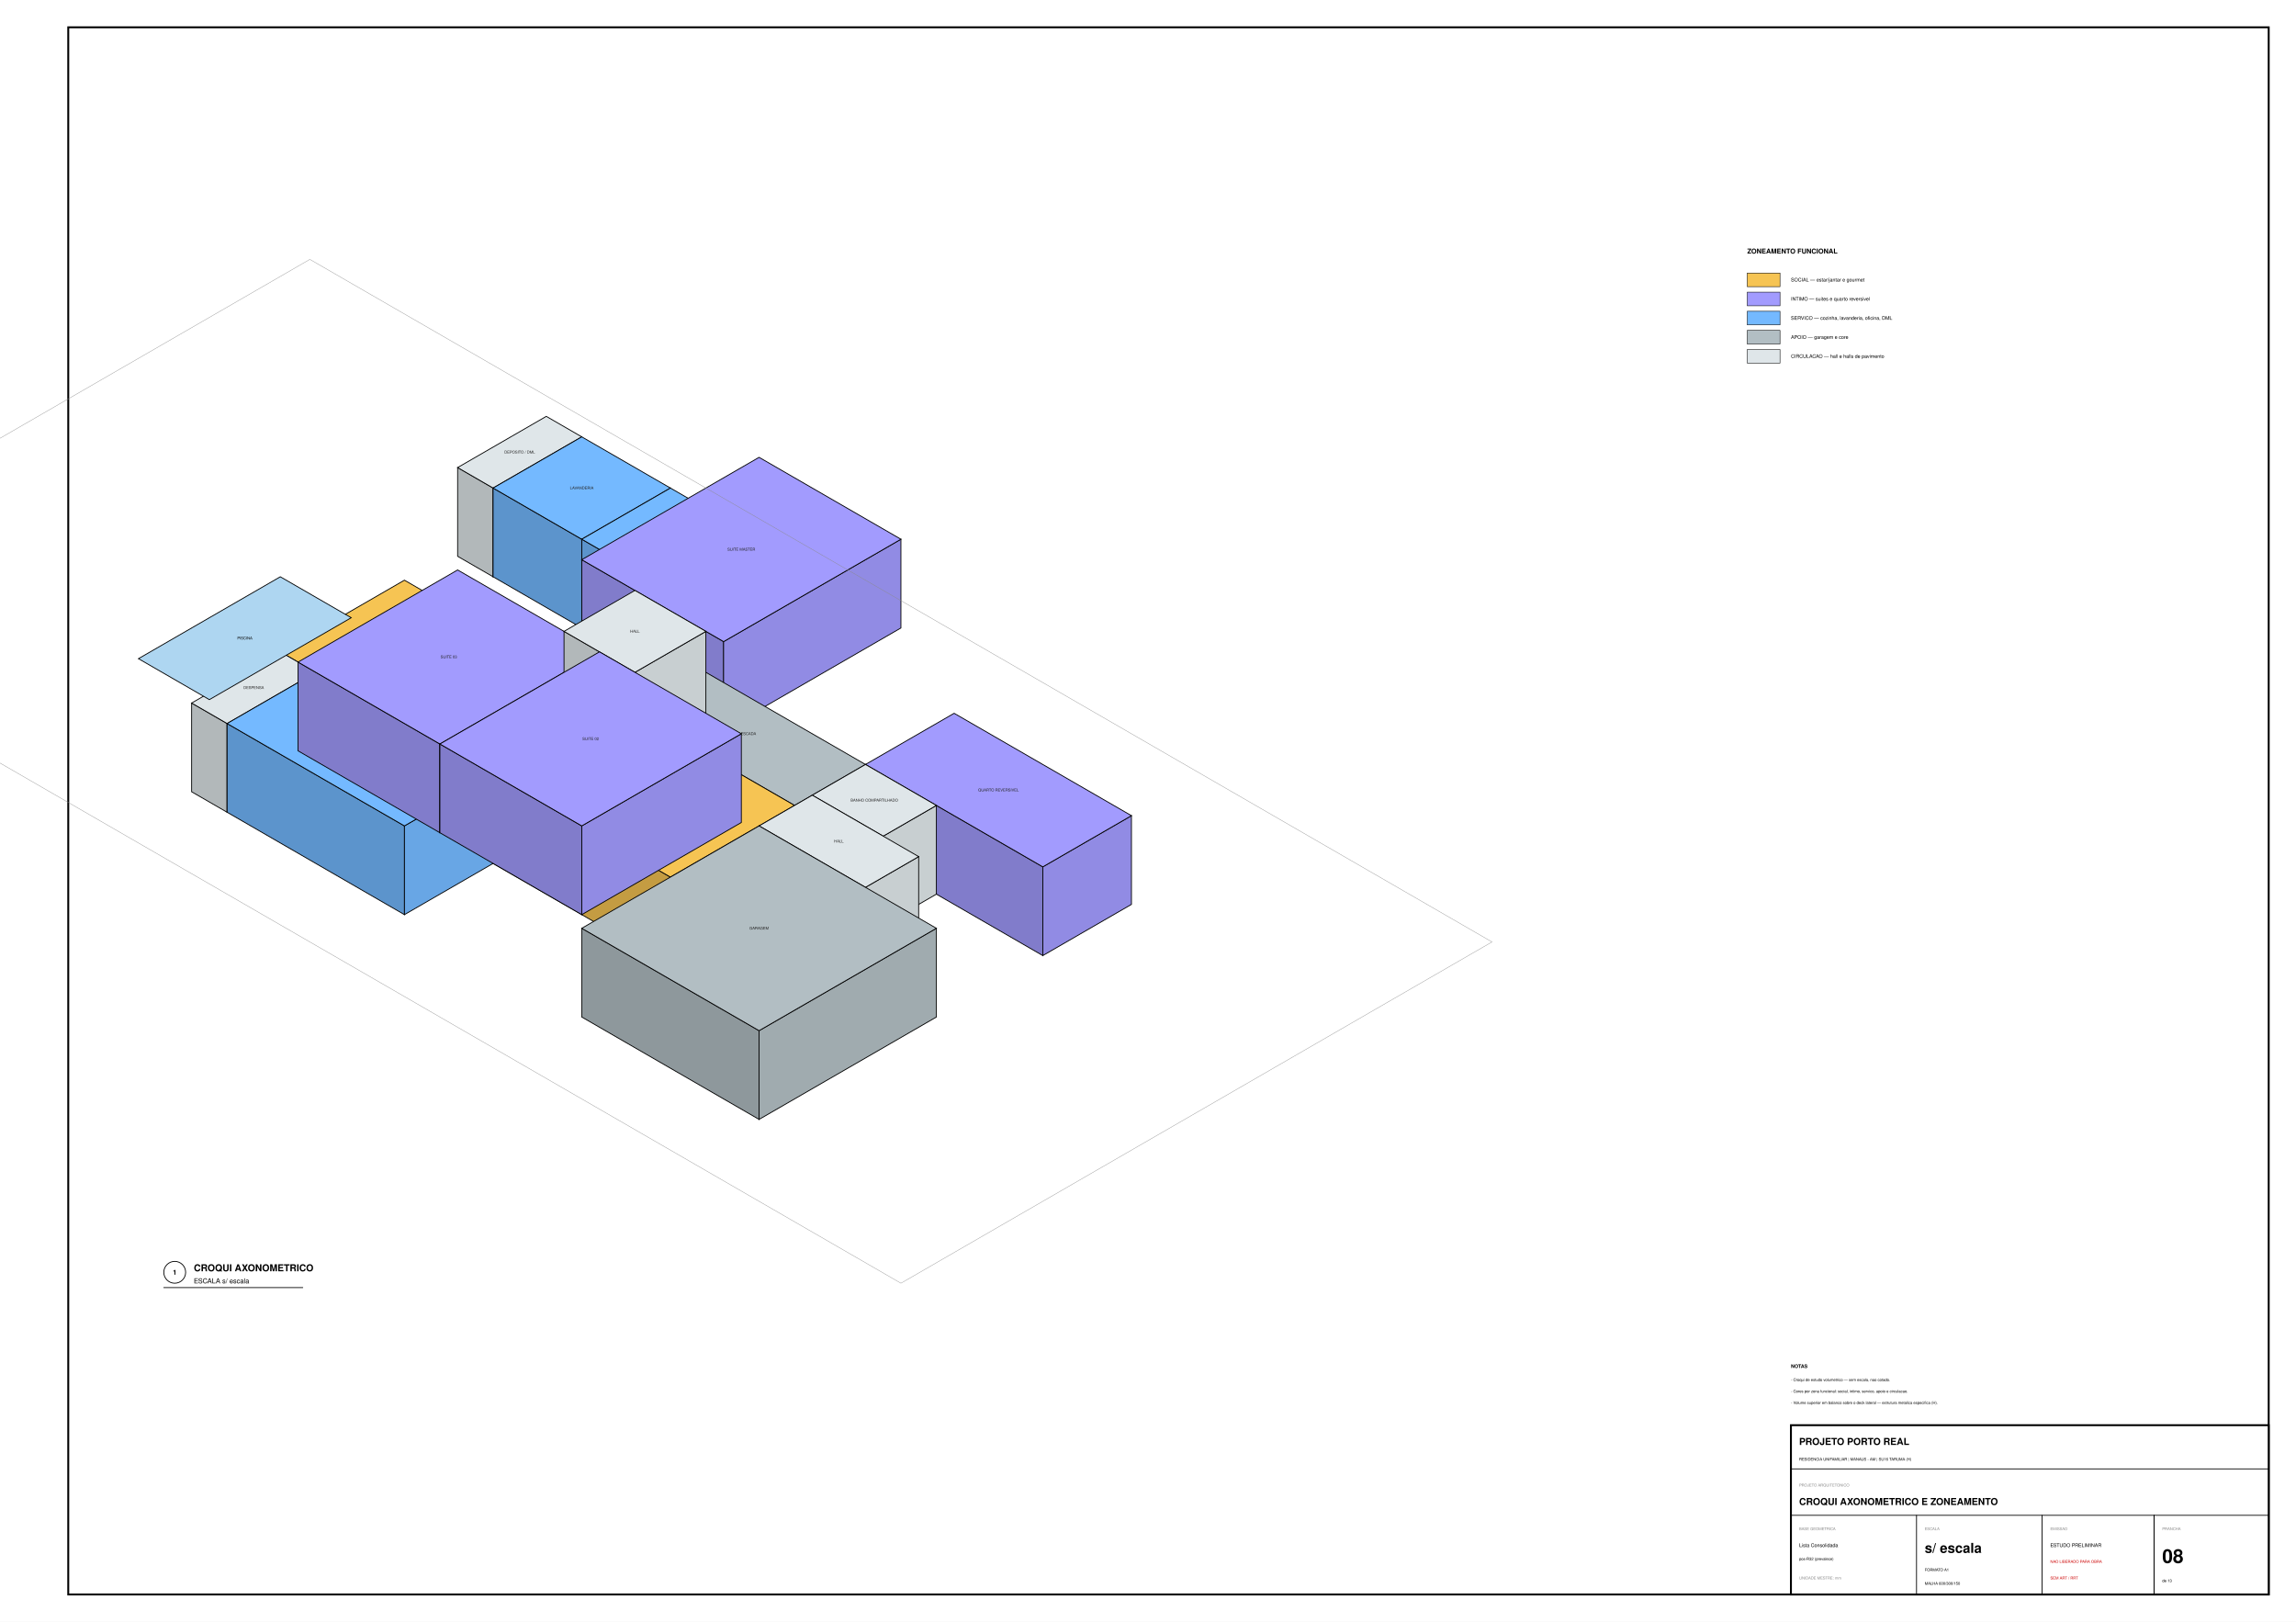
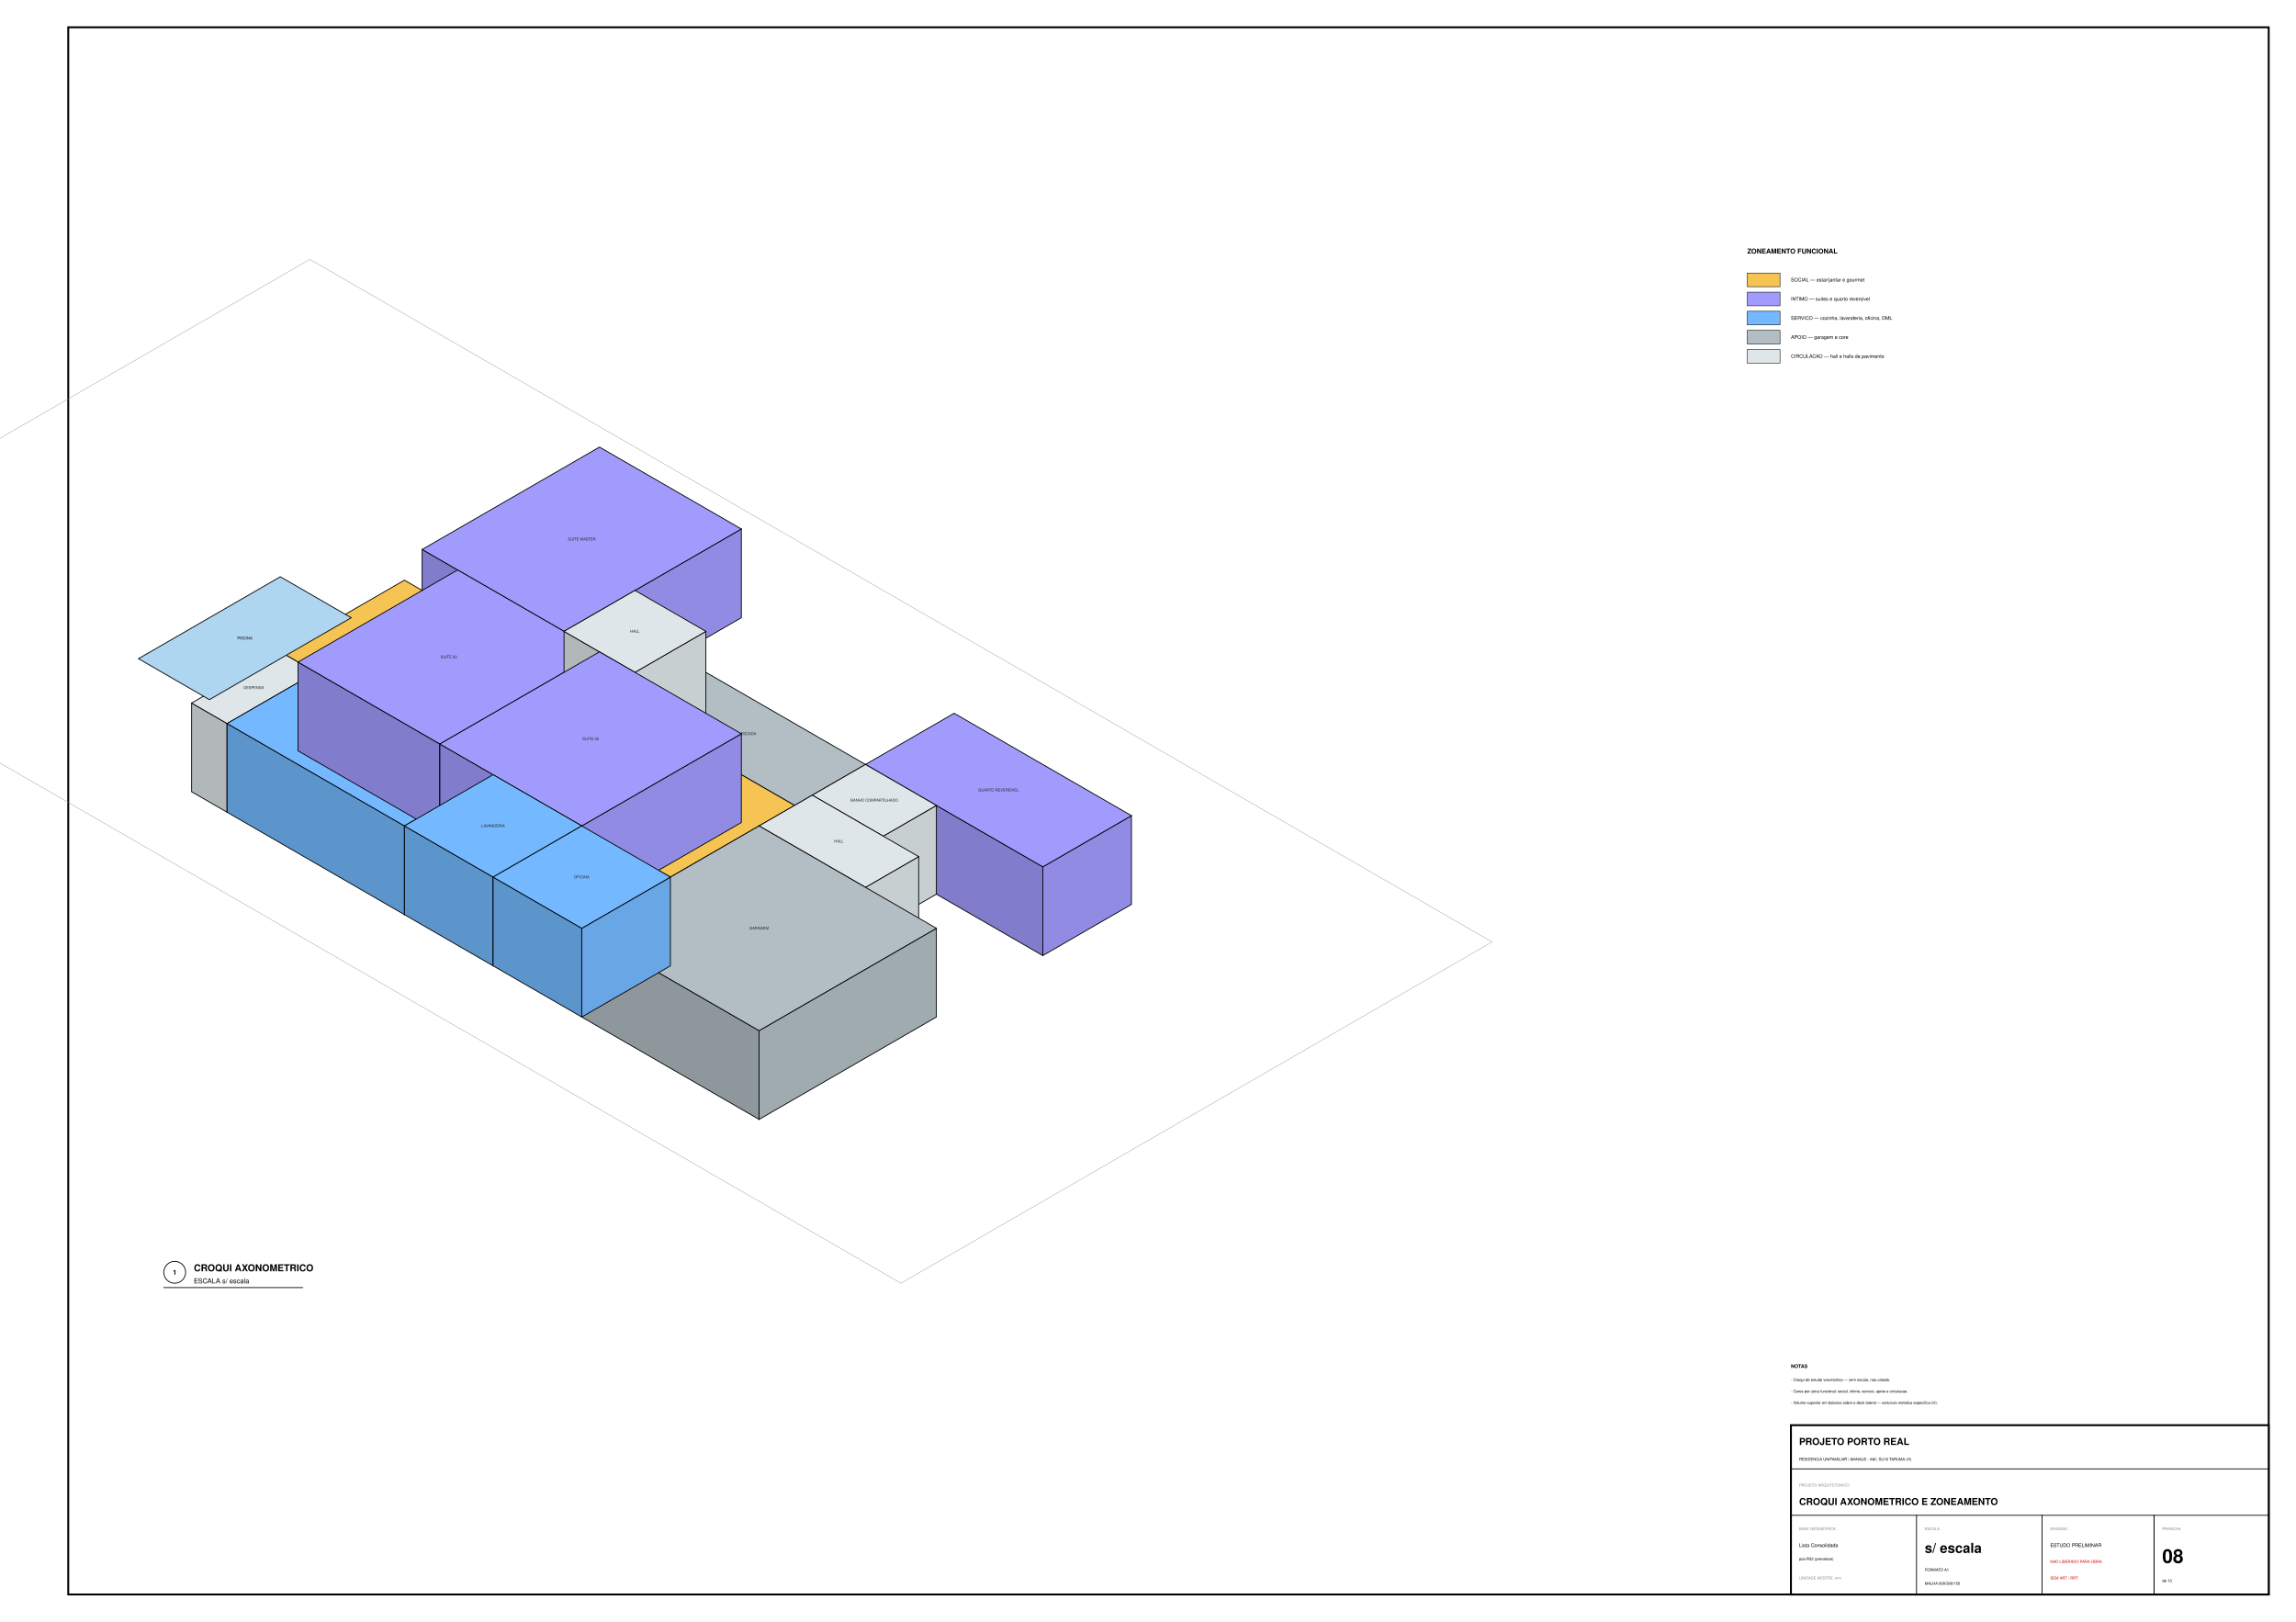
<svg xmlns="http://www.w3.org/2000/svg" version="1.1" width="841mm" height="594mm" viewBox="0 0 841 594">
  <rect width="841" height="594" fill="#ffffff" />
  <rect x="25.0" y="10" width="806.00" height="574.00" fill="none" stroke="#000" stroke-width="0.7" />
  <polygon points="656.000,522.000 831.000,522.000 831.000,584.000 656.000,584.000" stroke="#000000" stroke-width="0.7" fill="#fff" stroke-linejoin="miter" />
  <text x="659.000" y="528.000" font-family="Helvetica, Arial, sans-serif" font-size="3.50" font-weight="bold" fill="#000000" text-anchor="start" dominant-baseline="middle">PROJETO PORTO REAL</text>
  <text x="659.000" y="534.500" font-family="Helvetica, Arial, sans-serif" font-size="1.40" font-weight="normal" fill="#000000" text-anchor="start" dominant-baseline="middle">RESIDENCIA UNIFAMILIAR  |  MANAUS - AM  |  SU16 TARUMA (H)</text>
  <line x1="656.000" y1="538.000" x2="831.000" y2="538.000" stroke="#000000" stroke-width="0.3" fill="none" stroke-linecap="round" />
  <text x="659.000" y="544.000" font-family="Helvetica, Arial, sans-serif" font-size="1.40" font-weight="normal" fill="#8a8a8a" text-anchor="start" dominant-baseline="middle">PROJETO ARQUITETONICO</text>
  <text x="659.000" y="550.000" font-family="Helvetica, Arial, sans-serif" font-size="3.50" font-weight="bold" fill="#000000" text-anchor="start" dominant-baseline="middle">CROQUI AXONOMETRICO E ZONEAMENTO</text>
  <line x1="656.000" y1="555.000" x2="831.000" y2="555.000" stroke="#000000" stroke-width="0.3" fill="none" stroke-linecap="round" />
  <line x1="702.000" y1="555.000" x2="702.000" y2="584.000" stroke="#000000" stroke-width="0.3" fill="none" stroke-linecap="round" />
  <line x1="748.000" y1="555.000" x2="748.000" y2="584.000" stroke="#000000" stroke-width="0.3" fill="none" stroke-linecap="round" />
  <line x1="789.000" y1="555.000" x2="789.000" y2="584.000" stroke="#000000" stroke-width="0.3" fill="none" stroke-linecap="round" />
  <line x1="789.000" y1="555.000" x2="789.000" y2="584.000" stroke="#000000" stroke-width="0.3" fill="none" stroke-linecap="round" />
  <text x="659.000" y="560.000" font-family="Helvetica, Arial, sans-serif" font-size="1.40" font-weight="normal" fill="#8a8a8a" text-anchor="start" dominant-baseline="middle">BASE GEOMETRICA</text>
  <text x="659.000" y="566.000" font-family="Helvetica, Arial, sans-serif" font-size="1.80" font-weight="normal" fill="#000000" text-anchor="start" dominant-baseline="middle">Lista Consolidada</text>
  <text x="659.000" y="571.000" font-family="Helvetica, Arial, sans-serif" font-size="1.40" font-weight="normal" fill="#000000" text-anchor="start" dominant-baseline="middle">pos-R32 (prevalece)</text>
  <text x="659.000" y="578.000" font-family="Helvetica, Arial, sans-serif" font-size="1.40" font-weight="normal" fill="#8a8a8a" text-anchor="start" dominant-baseline="middle">UNIDADE MESTRE: mm</text>
  <text x="705.000" y="560.000" font-family="Helvetica, Arial, sans-serif" font-size="1.40" font-weight="normal" fill="#8a8a8a" text-anchor="start" dominant-baseline="middle">ESCALA</text>
  <text x="705.000" y="567.000" font-family="Helvetica, Arial, sans-serif" font-size="5.00" font-weight="bold" fill="#000000" text-anchor="start" dominant-baseline="middle">s/ escala</text>
  <text x="705.000" y="575.000" font-family="Helvetica, Arial, sans-serif" font-size="1.40" font-weight="normal" fill="#000000" text-anchor="start" dominant-baseline="middle">FORMATO A1</text>
  <text x="705.000" y="580.000" font-family="Helvetica, Arial, sans-serif" font-size="1.40" font-weight="normal" fill="#000000" text-anchor="start" dominant-baseline="middle">MALHA 600/300/150</text>
  <text x="751.000" y="560.000" font-family="Helvetica, Arial, sans-serif" font-size="1.40" font-weight="normal" fill="#8a8a8a" text-anchor="start" dominant-baseline="middle">EMISSAO</text>
  <text x="751.000" y="566.000" font-family="Helvetica, Arial, sans-serif" font-size="1.80" font-weight="normal" fill="#000000" text-anchor="start" dominant-baseline="middle">ESTUDO PRELIMINAR</text>
  <text x="751.000" y="572.000" font-family="Helvetica, Arial, sans-serif" font-size="1.40" font-weight="normal" fill="#c00" text-anchor="start" dominant-baseline="middle">NAO LIBERADO PARA OBRA</text>
  <text x="751.000" y="578.000" font-family="Helvetica, Arial, sans-serif" font-size="1.40" font-weight="normal" fill="#c00" text-anchor="start" dominant-baseline="middle">SEM ART / RRT</text>
  <text x="792.000" y="560.000" font-family="Helvetica, Arial, sans-serif" font-size="1.40" font-weight="normal" fill="#8a8a8a" text-anchor="start" dominant-baseline="middle">PRANCHA</text>
  <text x="792.000" y="570.000" font-family="Helvetica, Arial, sans-serif" font-size="7.00" font-weight="bold" fill="#000000" text-anchor="start" dominant-baseline="middle">08</text>
  <text x="792.000" y="579.000" font-family="Helvetica, Arial, sans-serif" font-size="1.40" font-weight="normal" fill="#000000" text-anchor="start" dominant-baseline="middle">de 13</text>
  <text x="656.000" y="500.400" font-family="Helvetica, Arial, sans-serif" font-size="1.80" font-weight="bold" fill="#000000" text-anchor="start" dominant-baseline="middle">NOTAS</text>
  <text x="656.000" y="505.400" font-family="Helvetica, Arial, sans-serif" font-size="1.40" font-weight="normal" fill="#000000" text-anchor="start" dominant-baseline="middle">- Croqui de estudo volumetrico — sem escala, nao cotado.</text>
  <text x="656.000" y="509.600" font-family="Helvetica, Arial, sans-serif" font-size="1.40" font-weight="normal" fill="#000000" text-anchor="start" dominant-baseline="middle">- Cores por zona funcional: social, intimo, servico, apoio e circulacao.</text>
  <text x="656.000" y="513.800" font-family="Helvetica, Arial, sans-serif" font-size="1.40" font-weight="normal" fill="#000000" text-anchor="start" dominant-baseline="middle">- Volume superior em balanco sobre o deck lateral — estrutura metalica especifica (H).</text>
-   <polygon points="180.611,211.250 167.620,203.750 167.620,171.250 180.611,178.750" stroke="#000000" stroke-width="0.3" fill="#b2b8ba" stroke-linejoin="miter" />
-   <polygon points="180.611,211.250 213.087,192.500 213.087,160.000 180.611,178.750" stroke="#000000" stroke-width="0.3" fill="#c8cfd1" stroke-linejoin="miter" />
-   <polygon points="180.611,178.750 213.087,160.000 200.096,152.500 167.620,171.250" stroke="#000000" stroke-width="0.3" fill="#dfe6e9" stroke-linejoin="miter" />
-   <text x="190.353" y="165.625" font-family="Helvetica, Arial, sans-serif" font-size="1.40" font-weight="normal" fill="#222" text-anchor="middle" dominant-baseline="middle">DEPOSITO / DML</text>
-   <polygon points="213.087,230.000 180.611,211.250 180.611,178.750 213.087,197.500" stroke="#000000" stroke-width="0.3" fill="#5c94cc" stroke-linejoin="miter" />
-   <polygon points="213.087,230.000 245.563,211.250 245.563,178.750 213.087,197.500" stroke="#000000" stroke-width="0.3" fill="#68a6e5" stroke-linejoin="miter" />
-   <polygon points="213.087,197.500 245.563,178.750 213.087,160.000 180.611,178.750" stroke="#000000" stroke-width="0.3" fill="#74b9ff" stroke-linejoin="miter" />
-   <text x="213.087" y="178.750" font-family="Helvetica, Arial, sans-serif" font-size="1.40" font-weight="normal" fill="#222" text-anchor="middle" dominant-baseline="middle">LAVANDERIA</text>
-   <polygon points="245.563,248.750 213.087,230.000 213.087,197.500 245.563,216.250" stroke="#000000" stroke-width="0.3" fill="#5c94cc" stroke-linejoin="miter" />
-   <polygon points="245.563,248.750 278.038,230.000 278.038,197.500 245.563,216.250" stroke="#000000" stroke-width="0.3" fill="#68a6e5" stroke-linejoin="miter" />
-   <polygon points="245.563,216.250 278.038,197.500 245.563,178.750 213.087,197.500" stroke="#000000" stroke-width="0.3" fill="#74b9ff" stroke-linejoin="miter" />
-   <text x="245.563" y="197.500" font-family="Helvetica, Arial, sans-serif" font-size="1.40" font-weight="normal" fill="#222" text-anchor="middle" dominant-baseline="middle">OFICINA</text>
-   <polygon points="265.048,267.500 213.087,237.500 213.087,205.000 265.048,235.000" stroke="#000000" stroke-width="0.3" fill="#817ccb" stroke-linejoin="miter" />
-   <polygon points="265.048,267.500 330.000,230.000 330.000,197.500 265.048,235.000" stroke="#000000" stroke-width="0.3" fill="#918be4" stroke-linejoin="miter" />
-   <polygon points="265.048,235.000 330.000,197.500 278.038,167.500 213.087,205.000" stroke="#000000" stroke-width="0.3" fill="#a29bfe" stroke-linejoin="miter" />
-   <text x="271.543" y="201.250" font-family="Helvetica, Arial, sans-serif" font-size="1.40" font-weight="normal" fill="#222" text-anchor="middle" dominant-baseline="middle">SUITE MASTER</text>
+   <polygon points="206.591,263.750 154.630,233.750 154.630,201.250 206.591,231.250" stroke="#000000" stroke-width="0.3" fill="#817ccb" stroke-linejoin="miter" />
+   <polygon points="206.591,263.750 271.543,226.250 271.543,193.750 206.591,231.250" stroke="#000000" stroke-width="0.3" fill="#918be4" stroke-linejoin="miter" />
+   <polygon points="206.591,231.250 271.543,193.750 219.582,163.750 154.630,201.250" stroke="#000000" stroke-width="0.3" fill="#a29bfe" stroke-linejoin="miter" />
+   <text x="213.087" y="197.500" font-family="Helvetica, Arial, sans-serif" font-size="1.40" font-weight="normal" fill="#222" text-anchor="middle" dominant-baseline="middle">SUITE MASTER</text>
  <polygon points="180.611,316.250 102.668,271.250 102.668,238.750 180.611,283.750" stroke="#000000" stroke-width="0.3" fill="#c49c42" stroke-linejoin="miter" />
  <polygon points="180.611,316.250 226.077,290.000 226.077,257.500 180.611,283.750" stroke="#000000" stroke-width="0.3" fill="#ddb04a" stroke-linejoin="miter" />
  <polygon points="180.611,283.750 226.077,257.500 148.135,212.500 102.668,238.750" stroke="#000000" stroke-width="0.3" fill="#f6c453" stroke-linejoin="miter" />
  <text x="164.373" y="248.125" font-family="Helvetica, Arial, sans-serif" font-size="1.40" font-weight="normal" fill="#222" text-anchor="middle" dominant-baseline="middle">GOURMET</text>
+   <polygon points="226.077,290.000 193.601,271.250 193.601,238.750 226.077,257.500" stroke="#000000" stroke-width="0.3" fill="#b2b8ba" stroke-linejoin="miter" />
+   <polygon points="226.077,290.000 239.067,282.500 239.067,250.000 226.077,257.500" stroke="#000000" stroke-width="0.3" fill="#c8cfd1" stroke-linejoin="miter" />
+   <polygon points="226.077,257.500 239.067,250.000 206.591,231.250 193.601,238.750" stroke="#000000" stroke-width="0.3" fill="#dfe6e9" stroke-linejoin="miter" />
+   <text x="216.334" y="244.375" font-family="Helvetica, Arial, sans-serif" font-size="1.40" font-weight="normal" fill="#222" text-anchor="middle" dominant-baseline="middle">DEPOSITO / DML</text>
  <polygon points="83.183,297.500 70.192,290.000 70.192,257.500 83.183,265.000" stroke="#000000" stroke-width="0.3" fill="#b2b8ba" stroke-linejoin="miter" />
  <polygon points="83.183,297.500 115.659,278.750 115.659,246.250 83.183,265.000" stroke="#000000" stroke-width="0.3" fill="#c8cfd1" stroke-linejoin="miter" />
  <polygon points="83.183,265.000 115.659,246.250 102.668,238.750 70.192,257.500" stroke="#000000" stroke-width="0.3" fill="#dfe6e9" stroke-linejoin="miter" />
  <text x="92.926" y="251.875" font-family="Helvetica, Arial, sans-serif" font-size="1.40" font-weight="normal" fill="#222" text-anchor="middle" dominant-baseline="middle">DESPENSA</text>
  <polygon points="291.029,327.500 226.077,290.000 226.077,257.500 291.029,295.000" stroke="#000000" stroke-width="0.3" fill="#8e989c" stroke-linejoin="miter" />
  <polygon points="291.029,327.500 317.010,312.500 317.010,280.000 291.029,295.000" stroke="#000000" stroke-width="0.3" fill="#a0abaf" stroke-linejoin="miter" />
  <polygon points="291.029,295.000 317.010,280.000 252.058,242.500 226.077,257.500" stroke="#000000" stroke-width="0.3" fill="#b2bec3" stroke-linejoin="miter" />
  <text x="271.543" y="268.750" font-family="Helvetica, Arial, sans-serif" font-size="1.40" font-weight="normal" fill="#222" text-anchor="middle" dominant-baseline="middle">CORE / ESCADA</text>
  <polygon points="148.135,335.000 83.183,297.500 83.183,265.000 148.135,302.500" stroke="#000000" stroke-width="0.3" fill="#5c94cc" stroke-linejoin="miter" />
  <polygon points="148.135,335.000 180.611,316.250 180.611,283.750 148.135,302.500" stroke="#000000" stroke-width="0.3" fill="#68a6e5" stroke-linejoin="miter" />
  <polygon points="148.135,302.500 180.611,283.750 115.659,246.250 83.183,265.000" stroke="#000000" stroke-width="0.3" fill="#74b9ff" stroke-linejoin="miter" />
  <text x="131.897" y="274.375" font-family="Helvetica, Arial, sans-serif" font-size="1.40" font-weight="normal" fill="#222" text-anchor="middle" dominant-baseline="middle">COZINHA</text>
  <polygon points="161.125,305.000 109.164,275.000 109.164,242.500 161.125,272.500" stroke="#000000" stroke-width="0.3" fill="#817ccb" stroke-linejoin="miter" />
  <polygon points="161.125,305.000 219.582,271.250 219.582,238.750 161.125,272.500" stroke="#000000" stroke-width="0.3" fill="#918be4" stroke-linejoin="miter" />
  <polygon points="161.125,272.500 219.582,238.750 167.620,208.750 109.164,242.500" stroke="#000000" stroke-width="0.3" fill="#a29bfe" stroke-linejoin="miter" />
  <text x="164.373" y="240.625" font-family="Helvetica, Arial, sans-serif" font-size="1.40" font-weight="normal" fill="#222" text-anchor="middle" dominant-baseline="middle">SUITE 03</text>
  <polygon points="232.572,278.750 206.591,263.750 206.591,231.250 232.572,246.250" stroke="#000000" stroke-width="0.3" fill="#b2b8ba" stroke-linejoin="miter" />
  <polygon points="232.572,278.750 258.553,263.750 258.553,231.250 232.572,246.250" stroke="#000000" stroke-width="0.3" fill="#c8cfd1" stroke-linejoin="miter" />
  <polygon points="232.572,246.250 258.553,231.250 232.572,216.250 206.591,231.250" stroke="#000000" stroke-width="0.3" fill="#dfe6e9" stroke-linejoin="miter" />
  <text x="232.572" y="231.250" font-family="Helvetica, Arial, sans-serif" font-size="1.40" font-weight="normal" fill="#222" text-anchor="middle" dominant-baseline="middle">HALL</text>
  <polygon points="245.563,353.750 180.611,316.250 180.611,283.750 245.563,321.250" stroke="#000000" stroke-width="0.3" fill="#c49c42" stroke-linejoin="miter" />
  <polygon points="245.563,353.750 291.029,327.500 291.029,295.000 245.563,321.250" stroke="#000000" stroke-width="0.3" fill="#ddb04a" stroke-linejoin="miter" />
  <polygon points="245.563,321.250 291.029,295.000 226.077,257.500 180.611,283.750" stroke="#000000" stroke-width="0.3" fill="#f6c453" stroke-linejoin="miter" />
  <text x="235.820" y="289.375" font-family="Helvetica, Arial, sans-serif" font-size="1.40" font-weight="normal" fill="#222" text-anchor="middle" dominant-baseline="middle">ESTAR / JANTAR</text>
  <polygon points="381.962,350.000 317.010,312.500 317.010,280.000 381.962,317.500" stroke="#000000" stroke-width="0.3" fill="#817ccb" stroke-linejoin="miter" />
  <polygon points="381.962,350.000 414.437,331.250 414.437,298.750 381.962,317.500" stroke="#000000" stroke-width="0.3" fill="#918be4" stroke-linejoin="miter" />
  <polygon points="381.962,317.500 414.437,298.750 349.486,261.250 317.010,280.000" stroke="#000000" stroke-width="0.3" fill="#a29bfe" stroke-linejoin="miter" />
  <text x="365.724" y="289.375" font-family="Helvetica, Arial, sans-serif" font-size="1.40" font-weight="normal" fill="#222" text-anchor="middle" dominant-baseline="middle">QUARTO REVERSIVEL</text>
  <polygon points="213.087,335.000 161.125,305.000 161.125,272.500 213.087,302.500" stroke="#000000" stroke-width="0.3" fill="#817ccb" stroke-linejoin="miter" />
  <polygon points="213.087,335.000 271.543,301.250 271.543,268.750 213.087,302.500" stroke="#000000" stroke-width="0.3" fill="#918be4" stroke-linejoin="miter" />
  <polygon points="213.087,302.500 271.543,268.750 219.582,238.750 161.125,272.500" stroke="#000000" stroke-width="0.3" fill="#a29bfe" stroke-linejoin="miter" />
  <text x="216.334" y="270.625" font-family="Helvetica, Arial, sans-serif" font-size="1.40" font-weight="normal" fill="#222" text-anchor="middle" dominant-baseline="middle">SUITE 02</text>
  <polygon points="323.505,338.750 297.524,323.750 297.524,291.250 323.505,306.250" stroke="#000000" stroke-width="0.3" fill="#b2b8ba" stroke-linejoin="miter" />
  <polygon points="323.505,338.750 342.990,327.500 342.990,295.000 323.505,306.250" stroke="#000000" stroke-width="0.3" fill="#c8cfd1" stroke-linejoin="miter" />
  <polygon points="323.505,306.250 342.990,295.000 317.010,280.000 297.524,291.250" stroke="#000000" stroke-width="0.3" fill="#dfe6e9" stroke-linejoin="miter" />
  <text x="320.257" y="293.125" font-family="Helvetica, Arial, sans-serif" font-size="1.40" font-weight="normal" fill="#222" text-anchor="middle" dominant-baseline="middle">BANHO COMPARTILHADO</text>
+   <polygon points="180.611,353.750 148.135,335.000 148.135,302.500 180.611,321.250" stroke="#000000" stroke-width="0.3" fill="#5c94cc" stroke-linejoin="miter" />
+   <polygon points="180.611,353.750 213.087,335.000 213.087,302.500 180.611,321.250" stroke="#000000" stroke-width="0.3" fill="#68a6e5" stroke-linejoin="miter" />
+   <polygon points="180.611,321.250 213.087,302.500 180.611,283.750 148.135,302.500" stroke="#000000" stroke-width="0.3" fill="#74b9ff" stroke-linejoin="miter" />
+   <text x="180.611" y="302.500" font-family="Helvetica, Arial, sans-serif" font-size="1.40" font-weight="normal" fill="#222" text-anchor="middle" dominant-baseline="middle">LAVANDERIA</text>
  <polygon points="317.010,357.500 278.038,335.000 278.038,302.500 317.010,325.000" stroke="#000000" stroke-width="0.3" fill="#b2b8ba" stroke-linejoin="miter" />
  <polygon points="317.010,357.500 336.495,346.250 336.495,313.750 317.010,325.000" stroke="#000000" stroke-width="0.3" fill="#c8cfd1" stroke-linejoin="miter" />
  <polygon points="317.010,325.000 336.495,313.750 297.524,291.250 278.038,302.500" stroke="#000000" stroke-width="0.3" fill="#dfe6e9" stroke-linejoin="miter" />
  <text x="307.267" y="308.125" font-family="Helvetica, Arial, sans-serif" font-size="1.40" font-weight="normal" fill="#222" text-anchor="middle" dominant-baseline="middle">HALL</text>
  <polygon points="278.038,410.000 213.087,372.500 213.087,340.000 278.038,377.500" stroke="#000000" stroke-width="0.3" fill="#8e989c" stroke-linejoin="miter" />
  <polygon points="278.038,410.000 342.990,372.500 342.990,340.000 278.038,377.500" stroke="#000000" stroke-width="0.3" fill="#a0abaf" stroke-linejoin="miter" />
  <polygon points="278.038,377.500 342.990,340.000 278.038,302.500 213.087,340.000" stroke="#000000" stroke-width="0.3" fill="#b2bec3" stroke-linejoin="miter" />
  <text x="278.038" y="340.000" font-family="Helvetica, Arial, sans-serif" font-size="1.40" font-weight="normal" fill="#222" text-anchor="middle" dominant-baseline="middle">GARAGEM</text>
+   <polygon points="213.087,372.500 180.611,353.750 180.611,321.250 213.087,340.000" stroke="#000000" stroke-width="0.3" fill="#5c94cc" stroke-linejoin="miter" />
+   <polygon points="213.087,372.500 245.563,353.750 245.563,321.250 213.087,340.000" stroke="#000000" stroke-width="0.3" fill="#68a6e5" stroke-linejoin="miter" />
+   <polygon points="213.087,340.000 245.563,321.250 213.087,302.500 180.611,321.250" stroke="#000000" stroke-width="0.3" fill="#74b9ff" stroke-linejoin="miter" />
+   <text x="213.087" y="321.250" font-family="Helvetica, Arial, sans-serif" font-size="1.40" font-weight="normal" fill="#222" text-anchor="middle" dominant-baseline="middle">OFICINA</text>
  <polygon points="76.688,256.250 128.649,226.250 102.668,211.250 50.707,241.250" stroke="#000000" stroke-width="0.3" fill="#aed6f1" stroke-linejoin="miter" />
  <text x="89.678" y="233.750" font-family="Helvetica, Arial, sans-serif" font-size="1.40" font-weight="normal" fill="#000000" text-anchor="middle" dominant-baseline="middle">PISCINA</text>
  <polygon points="330.000,470.000 546.506,345.000 113.494,95.000 -103.013,220.000" stroke="#8a8a8a" stroke-width="0.13" fill="none" stroke-linejoin="miter" />
  <polygon points="640.000,100.000 652.000,100.000 652.000,105.000 640.000,105.000" stroke="#000000" stroke-width="0.18" fill="#f6c453" stroke-linejoin="miter" />
  <text x="656.000" y="102.500" font-family="Helvetica, Arial, sans-serif" font-size="1.80" font-weight="normal" fill="#000000" text-anchor="start" dominant-baseline="middle">SOCIAL — estar/jantar e gourmet</text>
  <polygon points="640.000,107.000 652.000,107.000 652.000,112.000 640.000,112.000" stroke="#000000" stroke-width="0.18" fill="#a29bfe" stroke-linejoin="miter" />
  <text x="656.000" y="109.500" font-family="Helvetica, Arial, sans-serif" font-size="1.80" font-weight="normal" fill="#000000" text-anchor="start" dominant-baseline="middle">INTIMO — suites e quarto reversivel</text>
  <polygon points="640.000,114.000 652.000,114.000 652.000,119.000 640.000,119.000" stroke="#000000" stroke-width="0.18" fill="#74b9ff" stroke-linejoin="miter" />
  <text x="656.000" y="116.500" font-family="Helvetica, Arial, sans-serif" font-size="1.80" font-weight="normal" fill="#000000" text-anchor="start" dominant-baseline="middle">SERVICO — cozinha, lavanderia, oficina, DML</text>
  <polygon points="640.000,121.000 652.000,121.000 652.000,126.000 640.000,126.000" stroke="#000000" stroke-width="0.18" fill="#b2bec3" stroke-linejoin="miter" />
  <text x="656.000" y="123.500" font-family="Helvetica, Arial, sans-serif" font-size="1.80" font-weight="normal" fill="#000000" text-anchor="start" dominant-baseline="middle">APOIO — garagem e core</text>
  <polygon points="640.000,128.000 652.000,128.000 652.000,133.000 640.000,133.000" stroke="#000000" stroke-width="0.18" fill="#dfe6e9" stroke-linejoin="miter" />
  <text x="656.000" y="130.500" font-family="Helvetica, Arial, sans-serif" font-size="1.80" font-weight="normal" fill="#000000" text-anchor="start" dominant-baseline="middle">CIRCULACAO — hall e halls de pavimento</text>
  <text x="640.000" y="92.000" font-family="Helvetica, Arial, sans-serif" font-size="2.50" font-weight="bold" fill="#000000" text-anchor="start" dominant-baseline="middle">ZONEAMENTO FUNCIONAL</text>
  <circle cx="64.000" cy="466.000" r="4.000" stroke="#000000" stroke-width="0.3" fill="none" />
  <text x="64.000" y="466.000" font-family="Helvetica, Arial, sans-serif" font-size="2.50" font-weight="bold" fill="#000000" text-anchor="middle" dominant-baseline="middle">1</text>
  <text x="71.000" y="464.400" font-family="Helvetica, Arial, sans-serif" font-size="3.50" font-weight="bold" fill="#000000" text-anchor="start" dominant-baseline="middle">CROQUI AXONOMETRICO</text>
  <text x="71.000" y="469.200" font-family="Helvetica, Arial, sans-serif" font-size="2.50" font-weight="normal" fill="#000000" text-anchor="start" dominant-baseline="middle">ESCALA s/ escala</text>
  <line x1="60.000" y1="471.600" x2="110.900" y2="471.600" stroke="#000000" stroke-width="0.3" fill="none" stroke-linecap="round" />
</svg>
